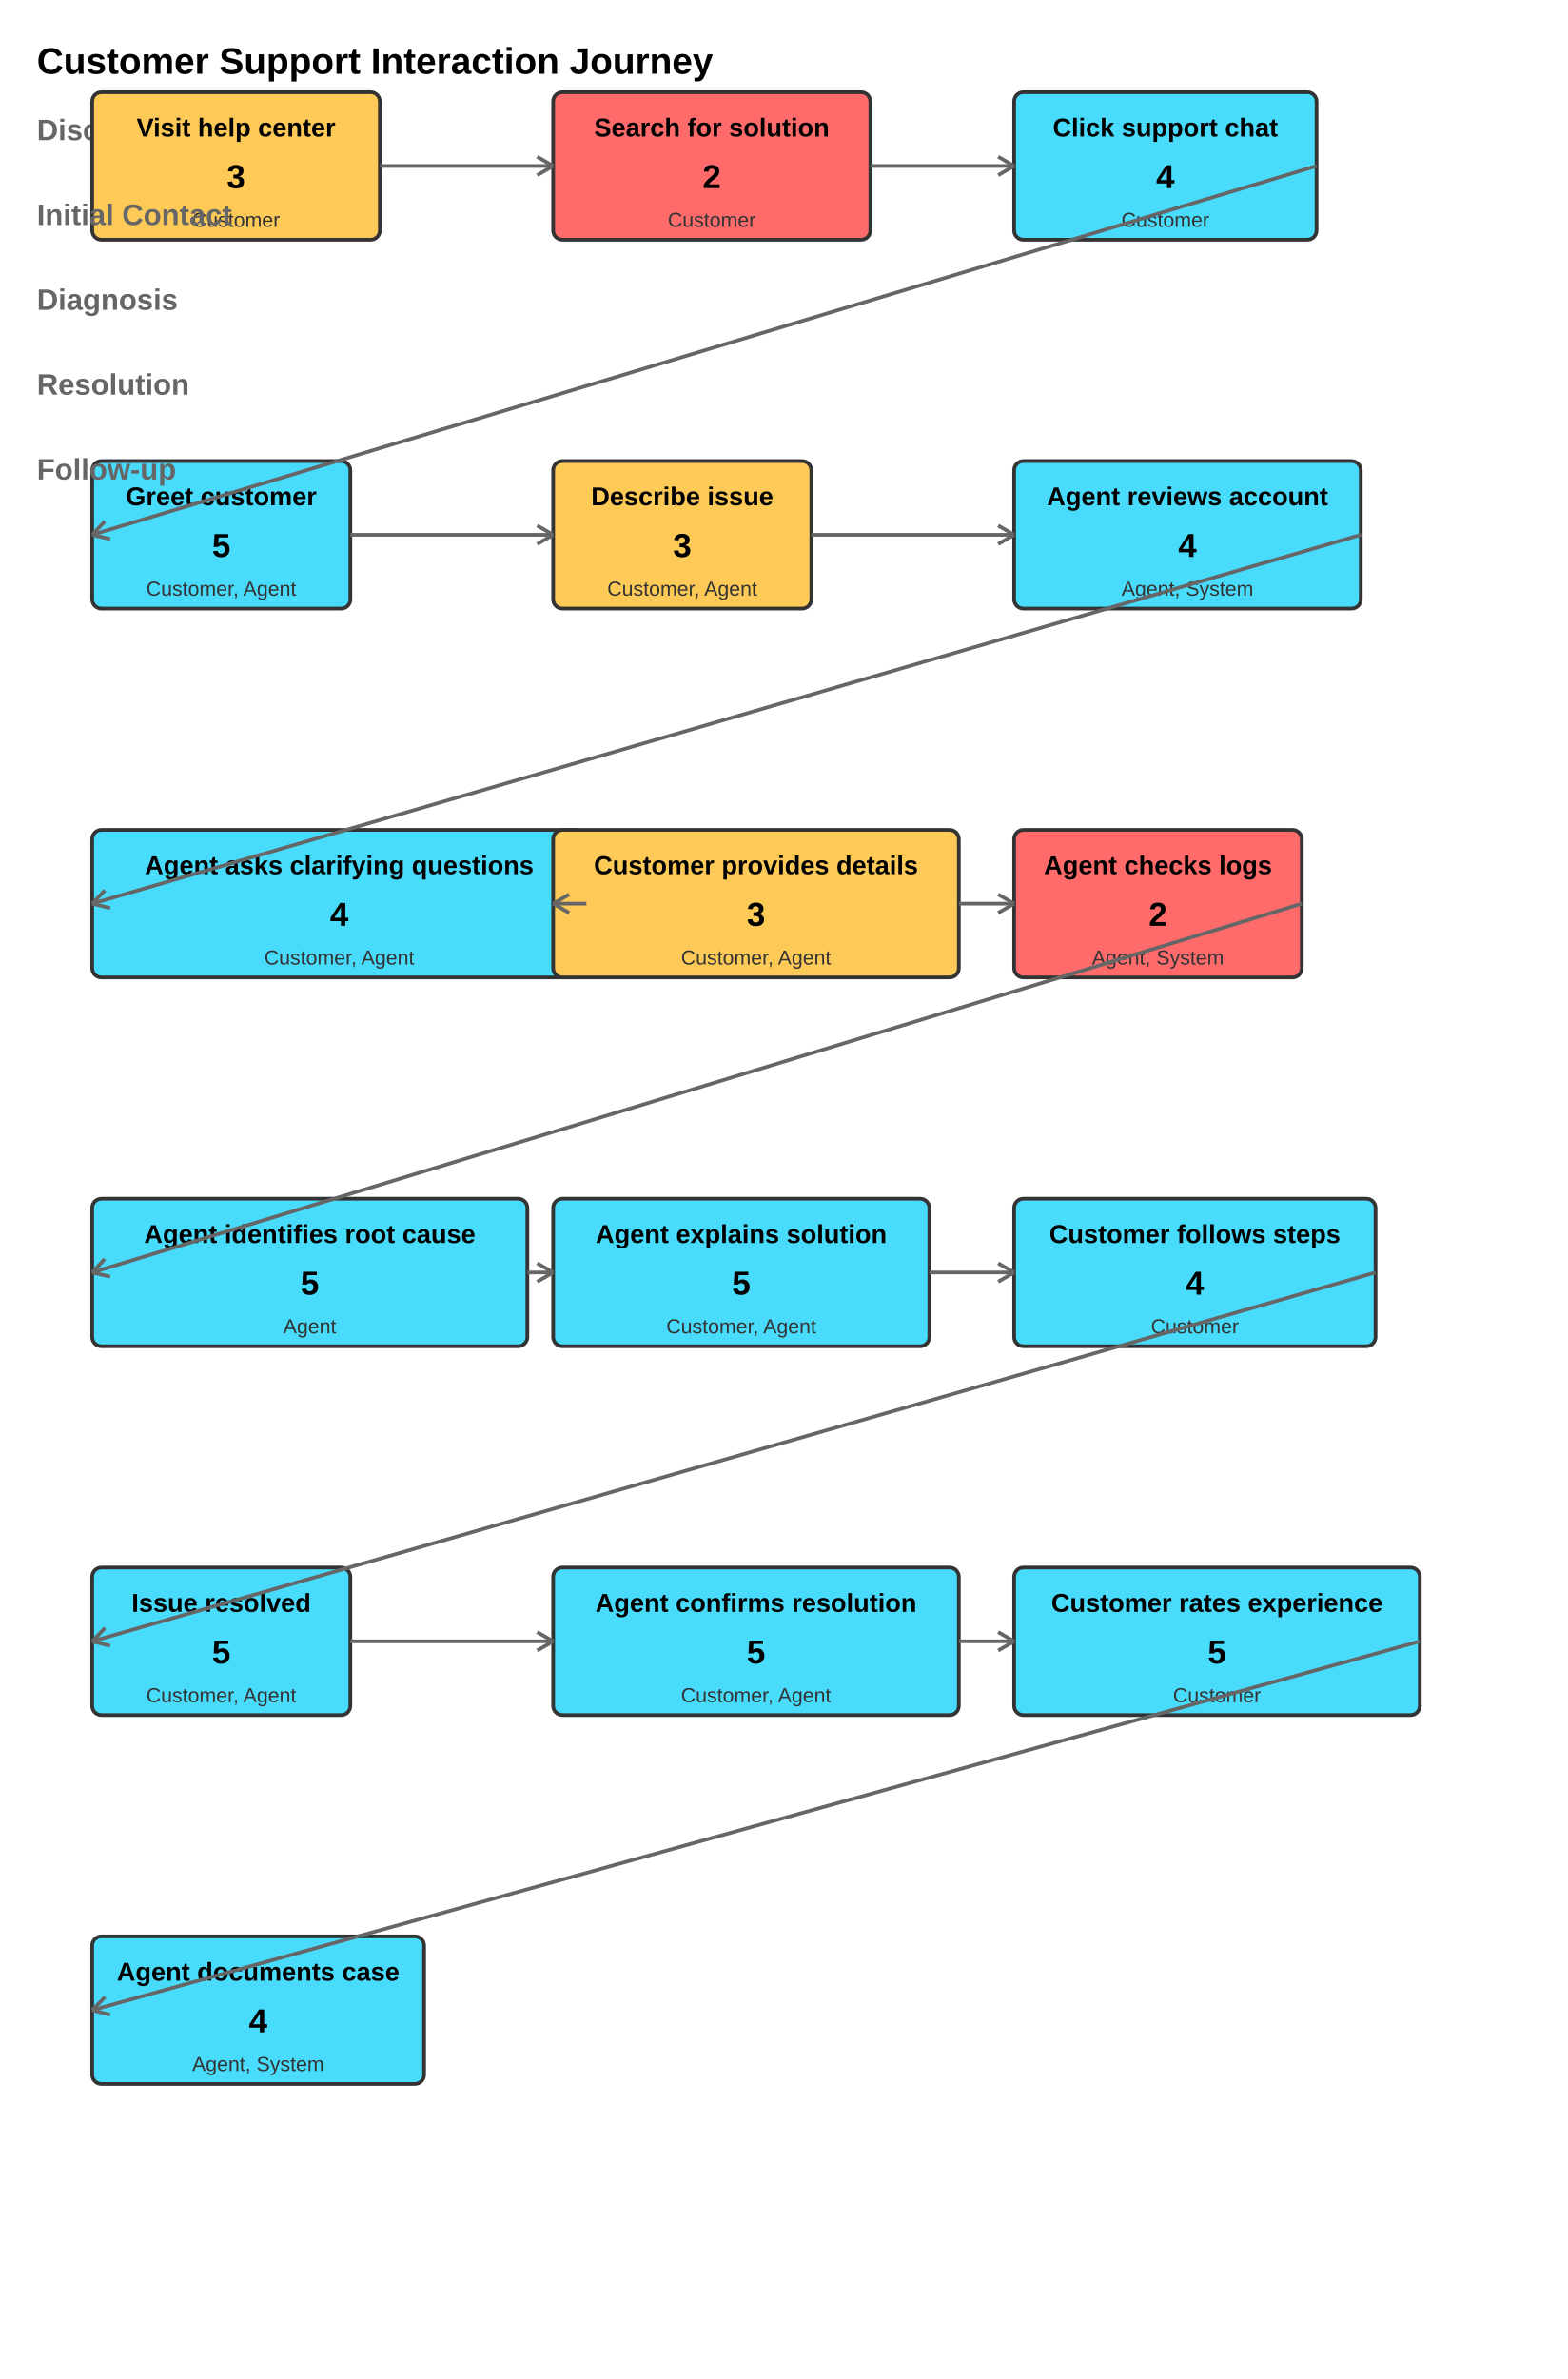
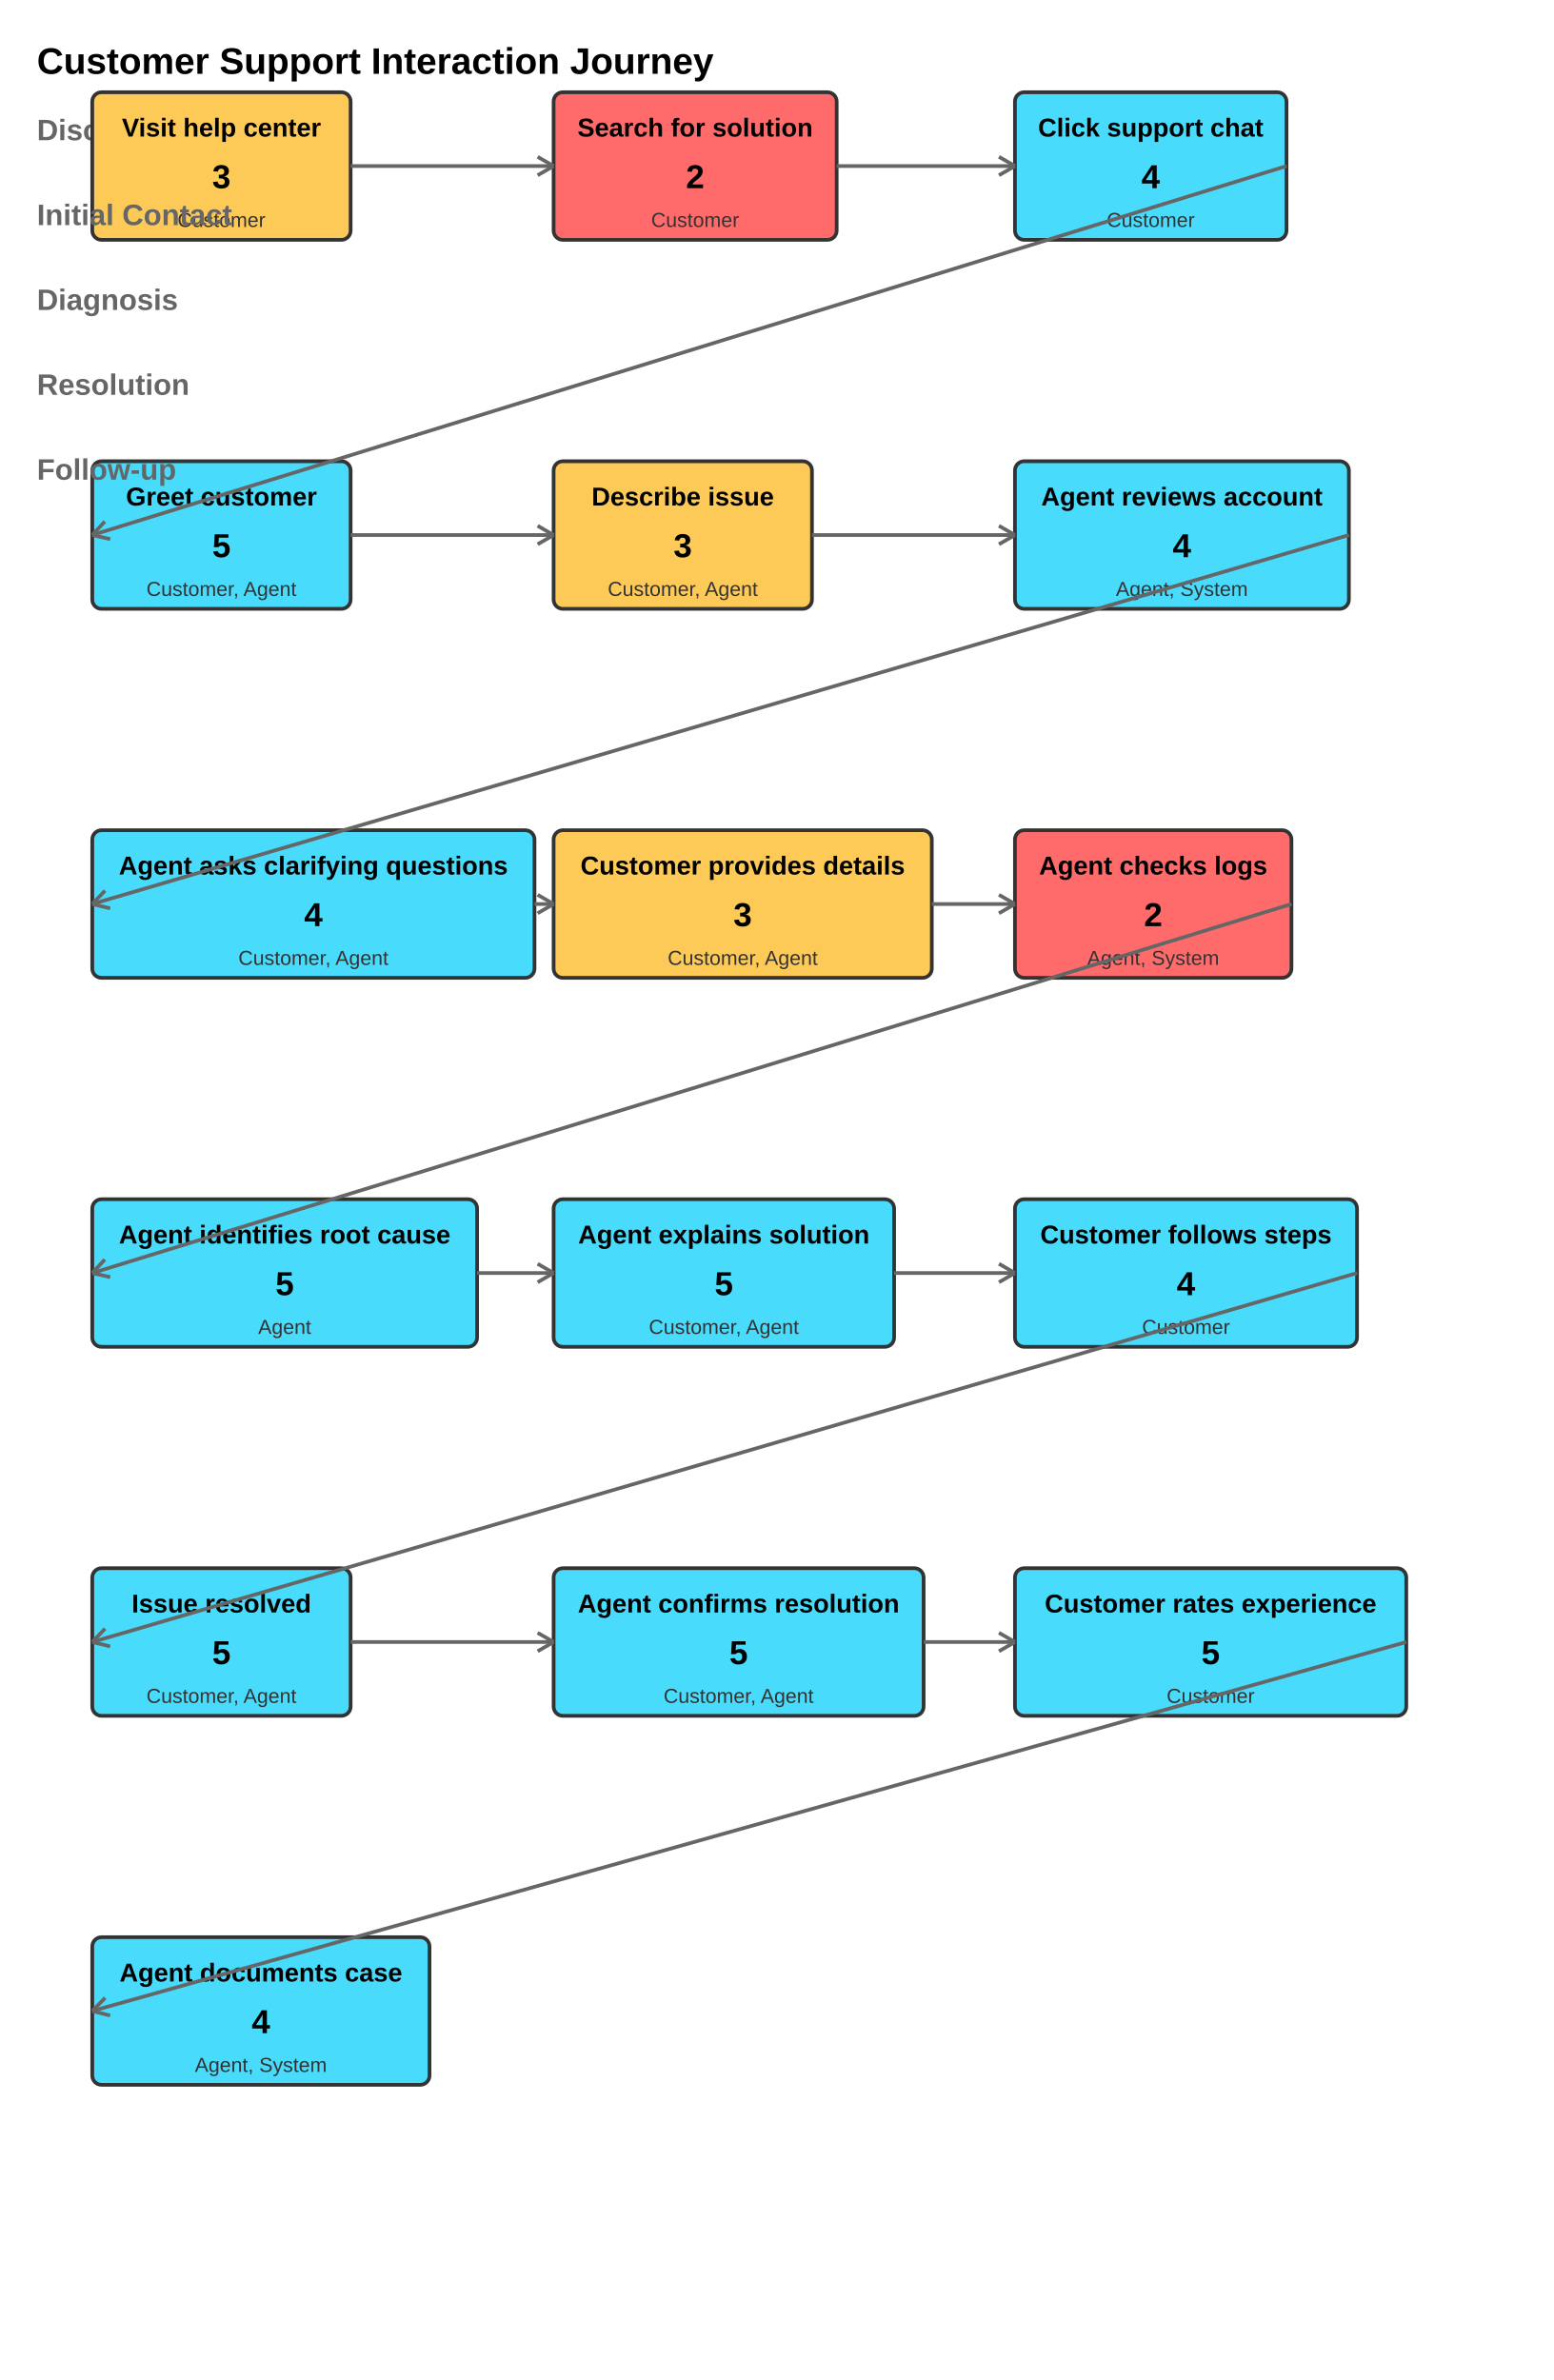
- <svg xmlns="http://www.w3.org/2000/svg" width="850.0" height="1290.0" viewBox="0 0 850.0 1290" version="1.2" baseProfile="tiny">
+ <svg xmlns="http://www.w3.org/2000/svg" width="842.064" height="1290.0" viewBox="0 0 842.064 1290" version="1.2" baseProfile="tiny">
  <text fill="#000000" x="20.0" y="40.0" font-family="Arial, sans-serif" font-size="20" font-weight="bold">Customer Support Interaction Journey</text>
  <text fill="#666666" x="20.0" y="76.0" font-family="Arial, sans-serif" font-size="16" font-weight="bold">Discovery</text>
  <g id="task-task_0">
-     <rect fill="#feca57" stroke="#333333" stroke-width="2" x="50.0" y="50.0" width="156.0" height="80.0" rx="5.0" ry="5.0" />
-     <text fill="#000000" x="128.0" y="74.0" text-anchor="middle" font-family="Arial, sans-serif" font-size="14" font-weight="bold">Visit help center</text>
-     <text fill="#000000" x="128.0" y="102.0" text-anchor="middle" font-family="Arial, sans-serif" font-size="18" font-weight="bold">3</text>
-     <text fill="#333333" x="128.0" y="123.0" text-anchor="middle" font-family="Arial, sans-serif" font-size="11">Customer</text>
+     <rect fill="#feca57" stroke="#333333" stroke-width="2" x="50.0" y="50.0" width="140.0" height="80.0" rx="5.0" ry="5.0" />
+     <text fill="#000000" x="120.0" y="74.0" text-anchor="middle" font-family="Arial, sans-serif" font-size="14" font-weight="bold">Visit help center</text>
+     <text fill="#000000" x="120.0" y="102.0" text-anchor="middle" font-family="Arial, sans-serif" font-size="18" font-weight="bold">3</text>
+     <text fill="#333333" x="120.0" y="123.0" text-anchor="middle" font-family="Arial, sans-serif" font-size="11">Customer</text>
  </g>
  <g id="task-task_1">
-     <rect fill="#ff6b6b" stroke="#333333" stroke-width="2" x="300.0" y="50.0" width="172.0" height="80.0" rx="5.0" ry="5.0" />
-     <text fill="#000000" x="386.0" y="74.0" text-anchor="middle" font-family="Arial, sans-serif" font-size="14" font-weight="bold">Search for solution</text>
-     <text fill="#000000" x="386.0" y="102.0" text-anchor="middle" font-family="Arial, sans-serif" font-size="18" font-weight="bold">2</text>
-     <text fill="#333333" x="386.0" y="123.0" text-anchor="middle" font-family="Arial, sans-serif" font-size="11">Customer</text>
+     <rect fill="#ff6b6b" stroke="#333333" stroke-width="2" x="300.0" y="50.0" width="153.392" height="80.0" rx="5.0" ry="5.0" />
+     <text fill="#000000" x="376.696" y="74.0" text-anchor="middle" font-family="Arial, sans-serif" font-size="14" font-weight="bold">Search for solution</text>
+     <text fill="#000000" x="376.696" y="102.0" text-anchor="middle" font-family="Arial, sans-serif" font-size="18" font-weight="bold">2</text>
+     <text fill="#333333" x="376.696" y="123.0" text-anchor="middle" font-family="Arial, sans-serif" font-size="11">Customer</text>
  </g>
  <g id="task-task_2">
-     <rect fill="#48dbfb" stroke="#333333" stroke-width="2" x="550.0" y="50.0" width="164.0" height="80.0" rx="5.0" ry="5.0" />
-     <text fill="#000000" x="632.0" y="74.0" text-anchor="middle" font-family="Arial, sans-serif" font-size="14" font-weight="bold">Click support chat</text>
-     <text fill="#000000" x="632.0" y="102.0" text-anchor="middle" font-family="Arial, sans-serif" font-size="18" font-weight="bold">4</text>
-     <text fill="#333333" x="632.0" y="123.0" text-anchor="middle" font-family="Arial, sans-serif" font-size="11">Customer</text>
+     <rect fill="#48dbfb" stroke="#333333" stroke-width="2" x="550.0" y="50.0" width="147.152" height="80.0" rx="5.0" ry="5.0" />
+     <text fill="#000000" x="623.576" y="74.0" text-anchor="middle" font-family="Arial, sans-serif" font-size="14" font-weight="bold">Click support chat</text>
+     <text fill="#000000" x="623.576" y="102.0" text-anchor="middle" font-family="Arial, sans-serif" font-size="18" font-weight="bold">4</text>
+     <text fill="#333333" x="623.576" y="123.0" text-anchor="middle" font-family="Arial, sans-serif" font-size="11">Customer</text>
  </g>
  <text fill="#666666" x="20.0" y="122.0" font-family="Arial, sans-serif" font-size="16" font-weight="bold">Initial Contact</text>
  <g id="task-task_3">
    <rect fill="#48dbfb" stroke="#333333" stroke-width="2" x="50.0" y="250.0" width="140.0" height="80.0" rx="5.0" ry="5.0" />
    <text fill="#000000" x="120.0" y="274.0" text-anchor="middle" font-family="Arial, sans-serif" font-size="14" font-weight="bold">Greet customer</text>
    <text fill="#000000" x="120.0" y="302.0" text-anchor="middle" font-family="Arial, sans-serif" font-size="18" font-weight="bold">5</text>
    <text fill="#333333" x="120.0" y="323.0" text-anchor="middle" font-family="Arial, sans-serif" font-size="11">Customer, Agent</text>
  </g>
  <g id="task-task_4">
    <rect fill="#feca57" stroke="#333333" stroke-width="2" x="300.0" y="250.0" width="140.0" height="80.0" rx="5.0" ry="5.0" />
    <text fill="#000000" x="370.0" y="274.0" text-anchor="middle" font-family="Arial, sans-serif" font-size="14" font-weight="bold">Describe issue</text>
    <text fill="#000000" x="370.0" y="302.0" text-anchor="middle" font-family="Arial, sans-serif" font-size="18" font-weight="bold">3</text>
    <text fill="#333333" x="370.0" y="323.0" text-anchor="middle" font-family="Arial, sans-serif" font-size="11">Customer, Agent</text>
  </g>
  <g id="task-task_5">
-     <rect fill="#48dbfb" stroke="#333333" stroke-width="2" x="550.0" y="250.0" width="188.0" height="80.0" rx="5.0" ry="5.0" />
-     <text fill="#000000" x="644.0" y="274.0" text-anchor="middle" font-family="Arial, sans-serif" font-size="14" font-weight="bold">Agent reviews account</text>
-     <text fill="#000000" x="644.0" y="302.0" text-anchor="middle" font-family="Arial, sans-serif" font-size="18" font-weight="bold">4</text>
-     <text fill="#333333" x="644.0" y="323.0" text-anchor="middle" font-family="Arial, sans-serif" font-size="11">Agent, System</text>
+     <rect fill="#48dbfb" stroke="#333333" stroke-width="2" x="550.0" y="250.0" width="180.96" height="80.0" rx="5.0" ry="5.0" />
+     <text fill="#000000" x="640.48" y="274.0" text-anchor="middle" font-family="Arial, sans-serif" font-size="14" font-weight="bold">Agent reviews account</text>
+     <text fill="#000000" x="640.48" y="302.0" text-anchor="middle" font-family="Arial, sans-serif" font-size="18" font-weight="bold">4</text>
+     <text fill="#333333" x="640.48" y="323.0" text-anchor="middle" font-family="Arial, sans-serif" font-size="11">Agent, System</text>
  </g>
  <text fill="#666666" x="20.0" y="168.0" font-family="Arial, sans-serif" font-size="16" font-weight="bold">Diagnosis</text>
  <g id="task-task_6">
-     <rect fill="#48dbfb" stroke="#333333" stroke-width="2" x="50.0" y="450.0" width="268.0" height="80.0" rx="5.0" ry="5.0" />
-     <text fill="#000000" x="184.0" y="474.0" text-anchor="middle" font-family="Arial, sans-serif" font-size="14" font-weight="bold">Agent asks clarifying questions</text>
-     <text fill="#000000" x="184.0" y="502.0" text-anchor="middle" font-family="Arial, sans-serif" font-size="18" font-weight="bold">4</text>
-     <text fill="#333333" x="184.0" y="523.0" text-anchor="middle" font-family="Arial, sans-serif" font-size="11">Customer, Agent</text>
+     <rect fill="#48dbfb" stroke="#333333" stroke-width="2" x="50.0" y="450.0" width="239.648" height="80.0" rx="5.0" ry="5.0" />
+     <text fill="#000000" x="169.824" y="474.0" text-anchor="middle" font-family="Arial, sans-serif" font-size="14" font-weight="bold">Agent asks clarifying questions</text>
+     <text fill="#000000" x="169.824" y="502.0" text-anchor="middle" font-family="Arial, sans-serif" font-size="18" font-weight="bold">4</text>
+     <text fill="#333333" x="169.824" y="523.0" text-anchor="middle" font-family="Arial, sans-serif" font-size="11">Customer, Agent</text>
  </g>
  <g id="task-task_7">
-     <rect fill="#feca57" stroke="#333333" stroke-width="2" x="300.0" y="450.0" width="220.0" height="80.0" rx="5.0" ry="5.0" />
-     <text fill="#000000" x="410.0" y="474.0" text-anchor="middle" font-family="Arial, sans-serif" font-size="14" font-weight="bold">Customer provides details</text>
-     <text fill="#000000" x="410.0" y="502.0" text-anchor="middle" font-family="Arial, sans-serif" font-size="18" font-weight="bold">3</text>
-     <text fill="#333333" x="410.0" y="523.0" text-anchor="middle" font-family="Arial, sans-serif" font-size="11">Customer, Agent</text>
+     <rect fill="#feca57" stroke="#333333" stroke-width="2" x="300.0" y="450.0" width="204.944" height="80.0" rx="5.0" ry="5.0" />
+     <text fill="#000000" x="402.472" y="474.0" text-anchor="middle" font-family="Arial, sans-serif" font-size="14" font-weight="bold">Customer provides details</text>
+     <text fill="#000000" x="402.472" y="502.0" text-anchor="middle" font-family="Arial, sans-serif" font-size="18" font-weight="bold">3</text>
+     <text fill="#333333" x="402.472" y="523.0" text-anchor="middle" font-family="Arial, sans-serif" font-size="11">Customer, Agent</text>
  </g>
  <g id="task-task_8">
-     <rect fill="#ff6b6b" stroke="#333333" stroke-width="2" x="550.0" y="450.0" width="156.0" height="80.0" rx="5.0" ry="5.0" />
-     <text fill="#000000" x="628.0" y="474.0" text-anchor="middle" font-family="Arial, sans-serif" font-size="14" font-weight="bold">Agent checks logs</text>
-     <text fill="#000000" x="628.0" y="502.0" text-anchor="middle" font-family="Arial, sans-serif" font-size="18" font-weight="bold">2</text>
-     <text fill="#333333" x="628.0" y="523.0" text-anchor="middle" font-family="Arial, sans-serif" font-size="11">Agent, System</text>
+     <rect fill="#ff6b6b" stroke="#333333" stroke-width="2" x="550.0" y="450.0" width="149.84" height="80.0" rx="5.0" ry="5.0" />
+     <text fill="#000000" x="624.92" y="474.0" text-anchor="middle" font-family="Arial, sans-serif" font-size="14" font-weight="bold">Agent checks logs</text>
+     <text fill="#000000" x="624.92" y="502.0" text-anchor="middle" font-family="Arial, sans-serif" font-size="18" font-weight="bold">2</text>
+     <text fill="#333333" x="624.92" y="523.0" text-anchor="middle" font-family="Arial, sans-serif" font-size="11">Agent, System</text>
  </g>
  <g id="task-task_9">
-     <rect fill="#48dbfb" stroke="#333333" stroke-width="2" x="50.0" y="650.0" width="236.0" height="80.0" rx="5.0" ry="5.0" />
-     <text fill="#000000" x="168.0" y="674.0" text-anchor="middle" font-family="Arial, sans-serif" font-size="14" font-weight="bold">Agent identifies root cause</text>
-     <text fill="#000000" x="168.0" y="702.0" text-anchor="middle" font-family="Arial, sans-serif" font-size="18" font-weight="bold">5</text>
-     <text fill="#333333" x="168.0" y="723.0" text-anchor="middle" font-family="Arial, sans-serif" font-size="11">Agent</text>
+     <rect fill="#48dbfb" stroke="#333333" stroke-width="2" x="50.0" y="650.0" width="208.544" height="80.0" rx="5.0" ry="5.0" />
+     <text fill="#000000" x="154.272" y="674.0" text-anchor="middle" font-family="Arial, sans-serif" font-size="14" font-weight="bold">Agent identifies root cause</text>
+     <text fill="#000000" x="154.272" y="702.0" text-anchor="middle" font-family="Arial, sans-serif" font-size="18" font-weight="bold">5</text>
+     <text fill="#333333" x="154.272" y="723.0" text-anchor="middle" font-family="Arial, sans-serif" font-size="11">Agent</text>
  </g>
  <text fill="#666666" x="20.0" y="214.0" font-family="Arial, sans-serif" font-size="16" font-weight="bold">Resolution</text>
  <g id="task-task_10">
-     <rect fill="#48dbfb" stroke="#333333" stroke-width="2" x="300.0" y="650.0" width="204.0" height="80.0" rx="5.0" ry="5.0" />
-     <text fill="#000000" x="402.0" y="674.0" text-anchor="middle" font-family="Arial, sans-serif" font-size="14" font-weight="bold">Agent explains solution</text>
-     <text fill="#000000" x="402.0" y="702.0" text-anchor="middle" font-family="Arial, sans-serif" font-size="18" font-weight="bold">5</text>
-     <text fill="#333333" x="402.0" y="723.0" text-anchor="middle" font-family="Arial, sans-serif" font-size="11">Customer, Agent</text>
+     <rect fill="#48dbfb" stroke="#333333" stroke-width="2" x="300.0" y="650.0" width="184.528" height="80.0" rx="5.0" ry="5.0" />
+     <text fill="#000000" x="392.264" y="674.0" text-anchor="middle" font-family="Arial, sans-serif" font-size="14" font-weight="bold">Agent explains solution</text>
+     <text fill="#000000" x="392.264" y="702.0" text-anchor="middle" font-family="Arial, sans-serif" font-size="18" font-weight="bold">5</text>
+     <text fill="#333333" x="392.264" y="723.0" text-anchor="middle" font-family="Arial, sans-serif" font-size="11">Customer, Agent</text>
  </g>
  <g id="task-task_11">
-     <rect fill="#48dbfb" stroke="#333333" stroke-width="2" x="550.0" y="650.0" width="196.0" height="80.0" rx="5.0" ry="5.0" />
-     <text fill="#000000" x="648.0" y="674.0" text-anchor="middle" font-family="Arial, sans-serif" font-size="14" font-weight="bold">Customer follows steps</text>
-     <text fill="#000000" x="648.0" y="702.0" text-anchor="middle" font-family="Arial, sans-serif" font-size="18" font-weight="bold">4</text>
-     <text fill="#333333" x="648.0" y="723.0" text-anchor="middle" font-family="Arial, sans-serif" font-size="11">Customer</text>
+     <rect fill="#48dbfb" stroke="#333333" stroke-width="2" x="550.0" y="650.0" width="185.376" height="80.0" rx="5.0" ry="5.0" />
+     <text fill="#000000" x="642.688" y="674.0" text-anchor="middle" font-family="Arial, sans-serif" font-size="14" font-weight="bold">Customer follows steps</text>
+     <text fill="#000000" x="642.688" y="702.0" text-anchor="middle" font-family="Arial, sans-serif" font-size="18" font-weight="bold">4</text>
+     <text fill="#333333" x="642.688" y="723.0" text-anchor="middle" font-family="Arial, sans-serif" font-size="11">Customer</text>
  </g>
  <g id="task-task_12">
    <rect fill="#48dbfb" stroke="#333333" stroke-width="2" x="50.0" y="850.0" width="140.0" height="80.0" rx="5.0" ry="5.0" />
    <text fill="#000000" x="120.0" y="874.0" text-anchor="middle" font-family="Arial, sans-serif" font-size="14" font-weight="bold">Issue resolved</text>
    <text fill="#000000" x="120.0" y="902.0" text-anchor="middle" font-family="Arial, sans-serif" font-size="18" font-weight="bold">5</text>
    <text fill="#333333" x="120.0" y="923.0" text-anchor="middle" font-family="Arial, sans-serif" font-size="11">Customer, Agent</text>
  </g>
  <text fill="#666666" x="20.0" y="260.0" font-family="Arial, sans-serif" font-size="16" font-weight="bold">Follow-up</text>
  <g id="task-task_13">
-     <rect fill="#48dbfb" stroke="#333333" stroke-width="2" x="300.0" y="850.0" width="220.0" height="80.0" rx="5.0" ry="5.0" />
-     <text fill="#000000" x="410.0" y="874.0" text-anchor="middle" font-family="Arial, sans-serif" font-size="14" font-weight="bold">Agent confirms resolution</text>
-     <text fill="#000000" x="410.0" y="902.0" text-anchor="middle" font-family="Arial, sans-serif" font-size="18" font-weight="bold">5</text>
-     <text fill="#333333" x="410.0" y="923.0" text-anchor="middle" font-family="Arial, sans-serif" font-size="11">Customer, Agent</text>
+     <rect fill="#48dbfb" stroke="#333333" stroke-width="2" x="300.0" y="850.0" width="200.512" height="80.0" rx="5.0" ry="5.0" />
+     <text fill="#000000" x="400.256" y="874.0" text-anchor="middle" font-family="Arial, sans-serif" font-size="14" font-weight="bold">Agent confirms resolution</text>
+     <text fill="#000000" x="400.256" y="902.0" text-anchor="middle" font-family="Arial, sans-serif" font-size="18" font-weight="bold">5</text>
+     <text fill="#333333" x="400.256" y="923.0" text-anchor="middle" font-family="Arial, sans-serif" font-size="11">Customer, Agent</text>
  </g>
  <g id="task-task_14">
-     <rect fill="#48dbfb" stroke="#333333" stroke-width="2" x="550.0" y="850.0" width="220.0" height="80.0" rx="5.0" ry="5.0" />
-     <text fill="#000000" x="660.0" y="874.0" text-anchor="middle" font-family="Arial, sans-serif" font-size="14" font-weight="bold">Customer rates experience</text>
-     <text fill="#000000" x="660.0" y="902.0" text-anchor="middle" font-family="Arial, sans-serif" font-size="18" font-weight="bold">5</text>
-     <text fill="#333333" x="660.0" y="923.0" text-anchor="middle" font-family="Arial, sans-serif" font-size="11">Customer</text>
+     <rect fill="#48dbfb" stroke="#333333" stroke-width="2" x="550.0" y="850.0" width="212.064" height="80.0" rx="5.0" ry="5.0" />
+     <text fill="#000000" x="656.032" y="874.0" text-anchor="middle" font-family="Arial, sans-serif" font-size="14" font-weight="bold">Customer rates experience</text>
+     <text fill="#000000" x="656.032" y="902.0" text-anchor="middle" font-family="Arial, sans-serif" font-size="18" font-weight="bold">5</text>
+     <text fill="#333333" x="656.032" y="923.0" text-anchor="middle" font-family="Arial, sans-serif" font-size="11">Customer</text>
  </g>
  <g id="task-task_15">
-     <rect fill="#48dbfb" stroke="#333333" stroke-width="2" x="50.0" y="1050.0" width="180.0" height="80.0" rx="5.0" ry="5.0" />
-     <text fill="#000000" x="140.0" y="1074.0" text-anchor="middle" font-family="Arial, sans-serif" font-size="14" font-weight="bold">Agent documents case</text>
-     <text fill="#000000" x="140.0" y="1102.0" text-anchor="middle" font-family="Arial, sans-serif" font-size="18" font-weight="bold">4</text>
-     <text fill="#333333" x="140.0" y="1123.0" text-anchor="middle" font-family="Arial, sans-serif" font-size="11">Agent, System</text>
+     <rect fill="#48dbfb" stroke="#333333" stroke-width="2" x="50.0" y="1050.0" width="182.752" height="80.0" rx="5.0" ry="5.0" />
+     <text fill="#000000" x="141.376" y="1074.0" text-anchor="middle" font-family="Arial, sans-serif" font-size="14" font-weight="bold">Agent documents case</text>
+     <text fill="#000000" x="141.376" y="1102.0" text-anchor="middle" font-family="Arial, sans-serif" font-size="18" font-weight="bold">4</text>
+     <text fill="#333333" x="141.376" y="1123.0" text-anchor="middle" font-family="Arial, sans-serif" font-size="11">Agent, System</text>
  </g>
  <g id="arrow-flow_0">
-     <line stroke="#666666" stroke-width="2" x1="206.0" y1="90.0" x2="300.0" y2="90.0" />
+     <line stroke="#666666" stroke-width="2" x1="190.0" y1="90.0" x2="300.0" y2="90.0" />
    <path fill="none" stroke="#666666" stroke-width="2" d="M 300,90 L 291.34,95.0 M 300,90 L 291.34,85.0" />
  </g>
  <g id="arrow-flow_1">
-     <line stroke="#666666" stroke-width="2" x1="472.0" y1="90.0" x2="550.0" y2="90.0" />
+     <line stroke="#666666" stroke-width="2" x1="453.392" y1="90.0" x2="550.0" y2="90.0" />
    <path fill="none" stroke="#666666" stroke-width="2" d="M 550,90 L 541.34,95.0 M 550,90 L 541.34,85.0" />
  </g>
  <g id="arrow-flow_2">
-     <line stroke="#666666" stroke-width="2" x1="714.0" y1="90.0" x2="50.0" y2="290.0" />
-     <path fill="none" stroke="#666666" stroke-width="2" d="M 50,290 L 56.85,282.715 M 50,290 L 59.734,292.29" />
+     <line stroke="#666666" stroke-width="2" x1="697.152" y1="90.0" x2="50.0" y2="290.0" />
+     <path fill="none" stroke="#666666" stroke-width="2" d="M 50,290 L 56.798,282.666 M 50,290 L 59.75,292.22" />
  </g>
  <g id="arrow-flow_3">
    <line stroke="#666666" stroke-width="2" x1="190.0" y1="290.0" x2="300.0" y2="290.0" />
    <path fill="none" stroke="#666666" stroke-width="2" d="M 300,290 L 291.34,295.0 M 300,290 L 291.34,285.0" />
  </g>
  <g id="arrow-flow_4">
    <line stroke="#666666" stroke-width="2" x1="440.0" y1="290.0" x2="550.0" y2="290.0" />
    <path fill="none" stroke="#666666" stroke-width="2" d="M 550,290 L 541.34,295.0 M 550,290 L 541.34,285.0" />
  </g>
  <g id="arrow-flow_5">
-     <line stroke="#666666" stroke-width="2" x1="738.0" y1="290.0" x2="50.0" y2="490.0" />
-     <path fill="none" stroke="#666666" stroke-width="2" d="M 50,490 L 56.92,482.781 M 50,490 L 59.712,492.384" />
+     <line stroke="#666666" stroke-width="2" x1="730.96" y1="290.0" x2="50.0" y2="490.0" />
+     <path fill="none" stroke="#666666" stroke-width="2" d="M 50,490 L 56.9,482.762 M 50,490 L 59.718,492.357" />
  </g>
  <g id="arrow-flow_6">
-     <line stroke="#666666" stroke-width="2" x1="318.0" y1="490.0" x2="300.0" y2="490.0" />
-     <path fill="none" stroke="#666666" stroke-width="2" d="M 300,490 L 308.66,485.0 M 300,490 L 308.66,495.0" />
+     <line stroke="#666666" stroke-width="2" x1="289.648" y1="490.0" x2="300.0" y2="490.0" />
+     <path fill="none" stroke="#666666" stroke-width="2" d="M 300,490 L 291.34,495.0 M 300,490 L 291.34,485.0" />
  </g>
  <g id="arrow-flow_7">
-     <line stroke="#666666" stroke-width="2" x1="520.0" y1="490.0" x2="550.0" y2="490.0" />
+     <line stroke="#666666" stroke-width="2" x1="504.944" y1="490.0" x2="550.0" y2="490.0" />
    <path fill="none" stroke="#666666" stroke-width="2" d="M 550,490 L 541.34,495.0 M 550,490 L 541.34,485.0" />
  </g>
  <g id="arrow-flow_8">
-     <line stroke="#666666" stroke-width="2" x1="706.0" y1="490.0" x2="50.0" y2="690.0" />
-     <path fill="none" stroke="#666666" stroke-width="2" d="M 50,690 L 56.826,682.692 M 50,690 L 59.742,692.257" />
+     <line stroke="#666666" stroke-width="2" x1="699.84" y1="490.0" x2="50.0" y2="690.0" />
+     <path fill="none" stroke="#666666" stroke-width="2" d="M 50,690 L 56.806,682.674 M 50,690 L 59.748,692.231" />
  </g>
  <g id="arrow-flow_9">
-     <line stroke="#666666" stroke-width="2" x1="286.0" y1="690.0" x2="300.0" y2="690.0" />
+     <line stroke="#666666" stroke-width="2" x1="258.544" y1="690.0" x2="300.0" y2="690.0" />
    <path fill="none" stroke="#666666" stroke-width="2" d="M 300,690 L 291.34,695.0 M 300,690 L 291.34,685.0" />
  </g>
  <g id="arrow-flow_10">
-     <line stroke="#666666" stroke-width="2" x1="504.0" y1="690.0" x2="550.0" y2="690.0" />
+     <line stroke="#666666" stroke-width="2" x1="484.528" y1="690.0" x2="550.0" y2="690.0" />
    <path fill="none" stroke="#666666" stroke-width="2" d="M 550,690 L 541.34,695.0 M 550,690 L 541.34,685.0" />
  </g>
  <g id="arrow-flow_11">
-     <line stroke="#666666" stroke-width="2" x1="746.0" y1="690.0" x2="50.0" y2="890.0" />
-     <path fill="none" stroke="#666666" stroke-width="2" d="M 50,890 L 56.943,882.803 M 50,890 L 59.704,892.414" />
+     <line stroke="#666666" stroke-width="2" x1="735.376" y1="690.0" x2="50.0" y2="890.0" />
+     <path fill="none" stroke="#666666" stroke-width="2" d="M 50,890 L 56.913,882.774 M 50,890 L 59.714,892.374" />
  </g>
  <g id="arrow-flow_12">
    <line stroke="#666666" stroke-width="2" x1="190.0" y1="890.0" x2="300.0" y2="890.0" />
    <path fill="none" stroke="#666666" stroke-width="2" d="M 300,890 L 291.34,895.0 M 300,890 L 291.34,885.0" />
  </g>
  <g id="arrow-flow_13">
-     <line stroke="#666666" stroke-width="2" x1="520.0" y1="890.0" x2="550.0" y2="890.0" />
+     <line stroke="#666666" stroke-width="2" x1="500.512" y1="890.0" x2="550.0" y2="890.0" />
    <path fill="none" stroke="#666666" stroke-width="2" d="M 550,890 L 541.34,895.0 M 550,890 L 541.34,885.0" />
  </g>
  <g id="arrow-flow_14">
-     <line stroke="#666666" stroke-width="2" x1="770.0" y1="890.0" x2="50.0" y2="1090.0" />
-     <path fill="none" stroke="#666666" stroke-width="2" d="M 50,1090 L 57.006,1082.865 M 50,1090 L 59.683,1092.5" />
+     <line stroke="#666666" stroke-width="2" x1="762.064" y1="890.0" x2="50.0" y2="1090.0" />
+     <path fill="none" stroke="#666666" stroke-width="2" d="M 50,1090 L 56.986,1082.844 M 50,1090 L 59.69,1092.472" />
  </g>
</svg>
